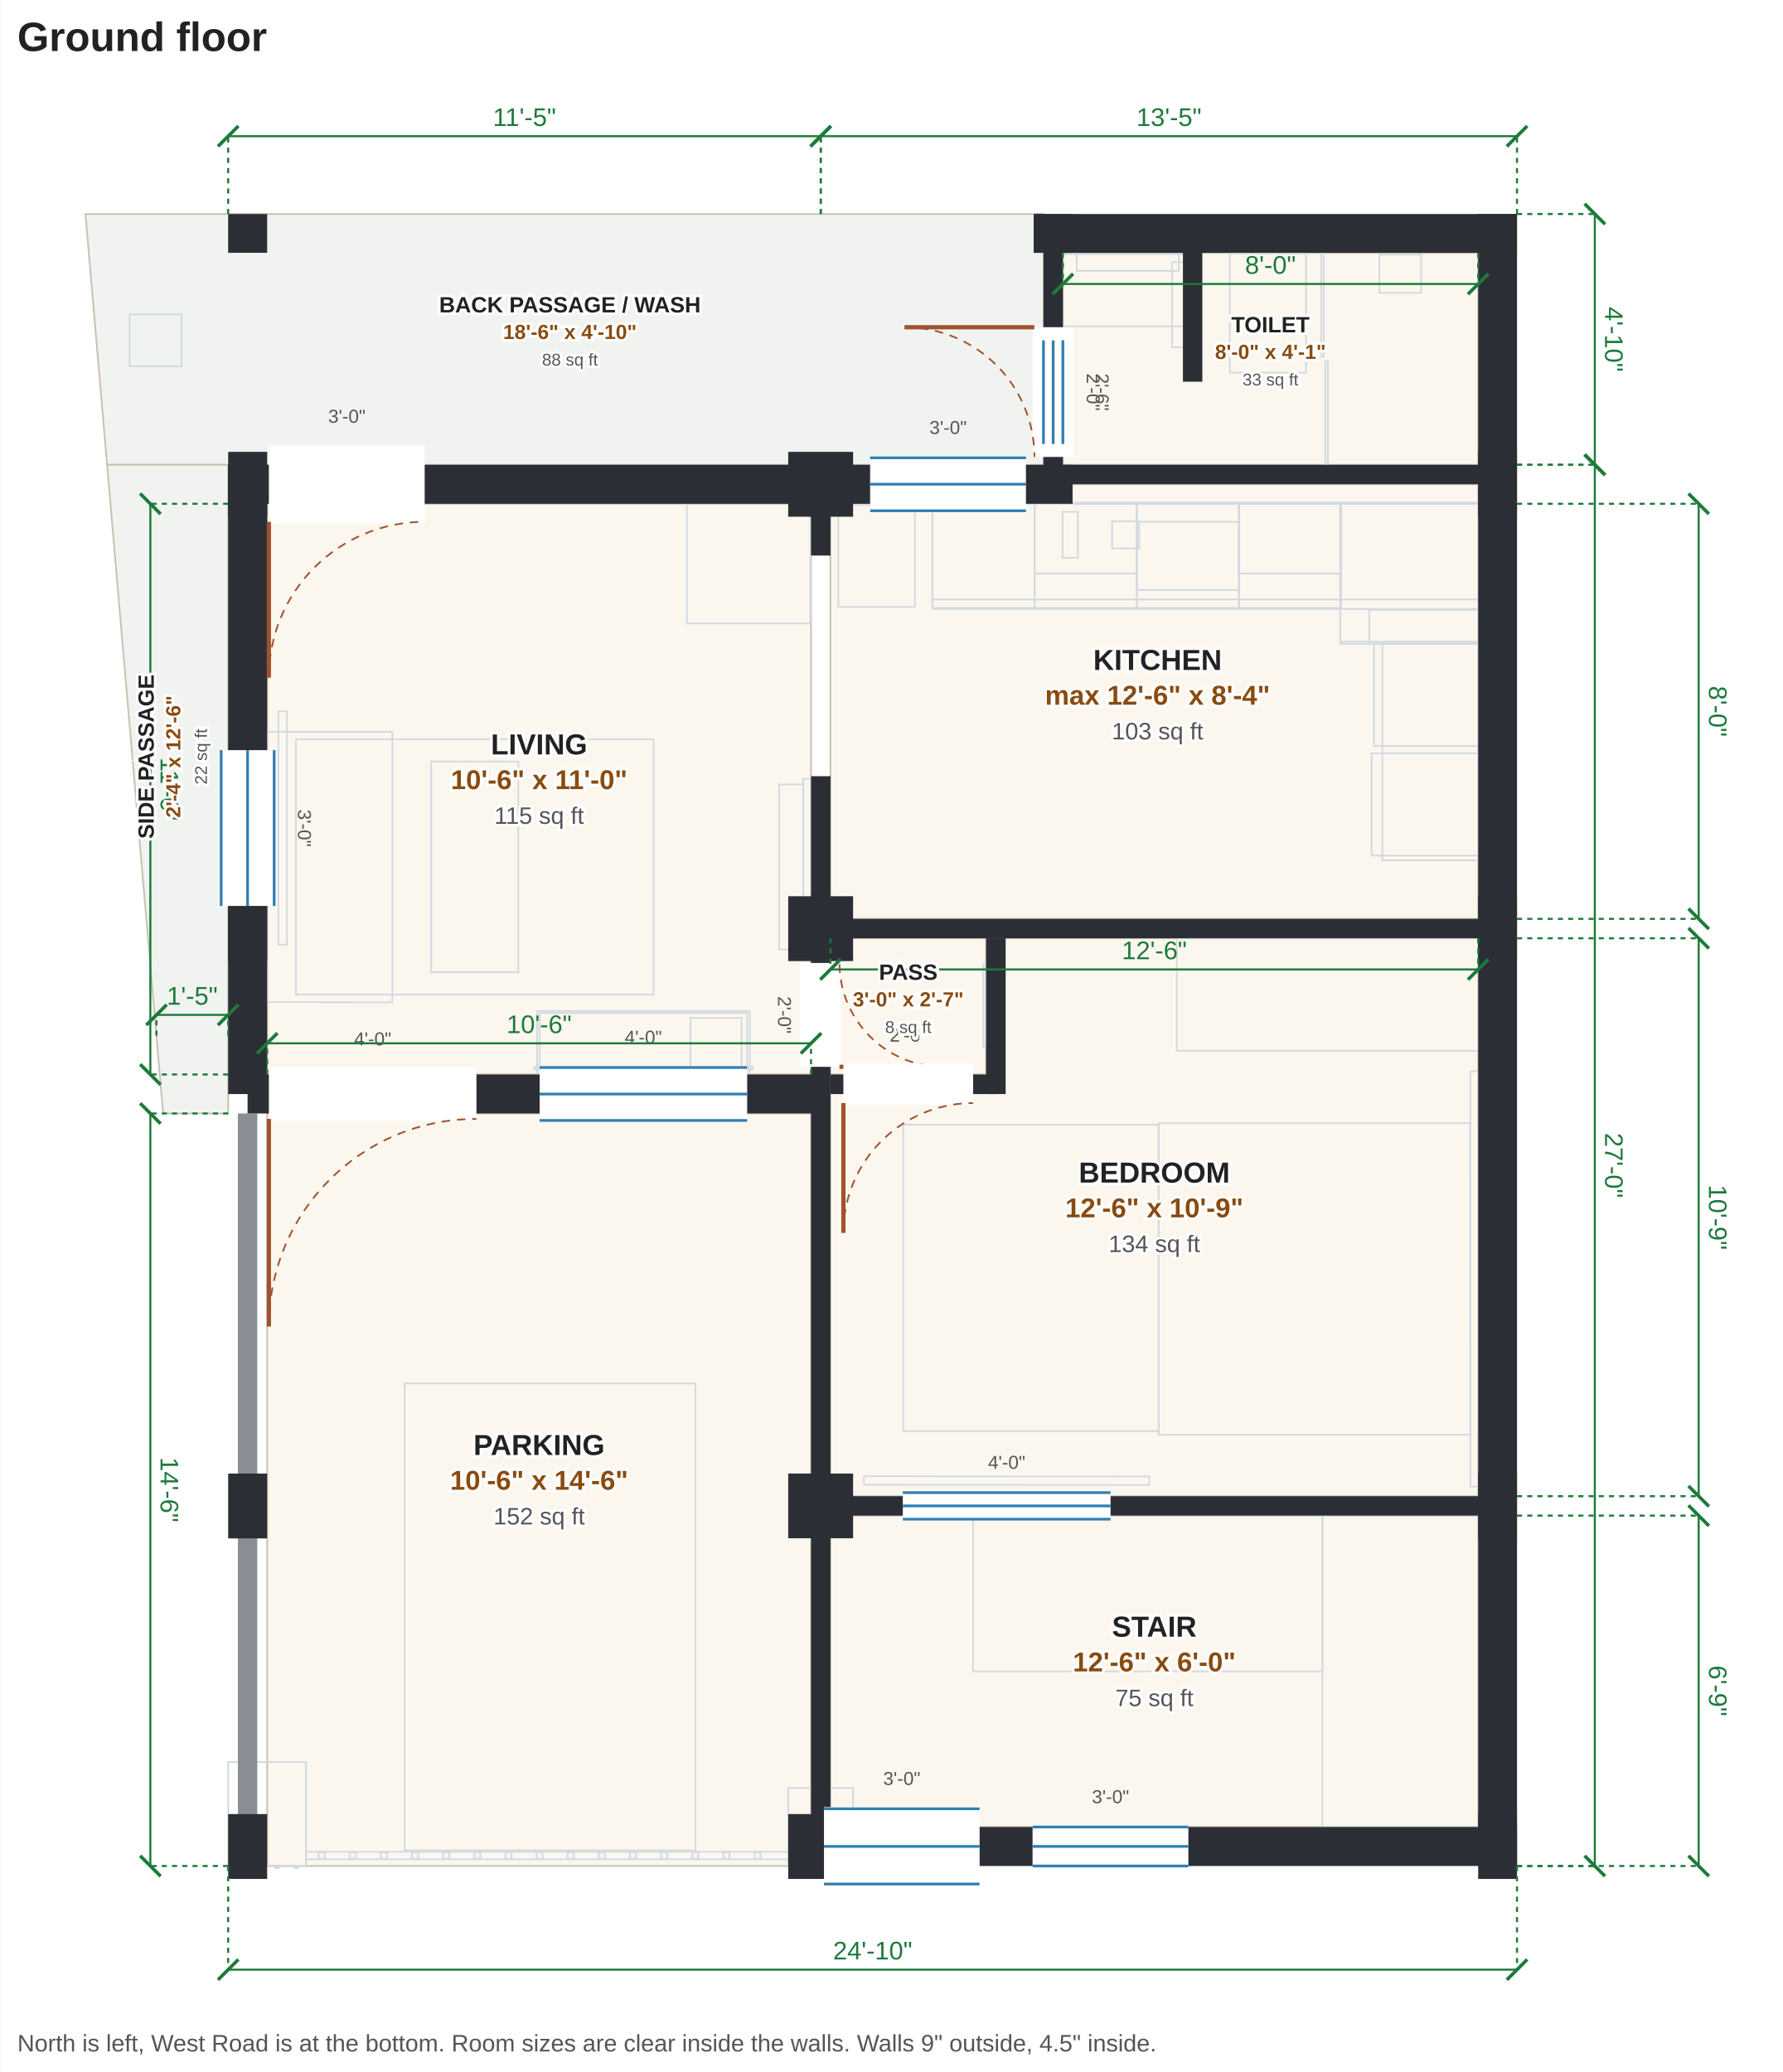
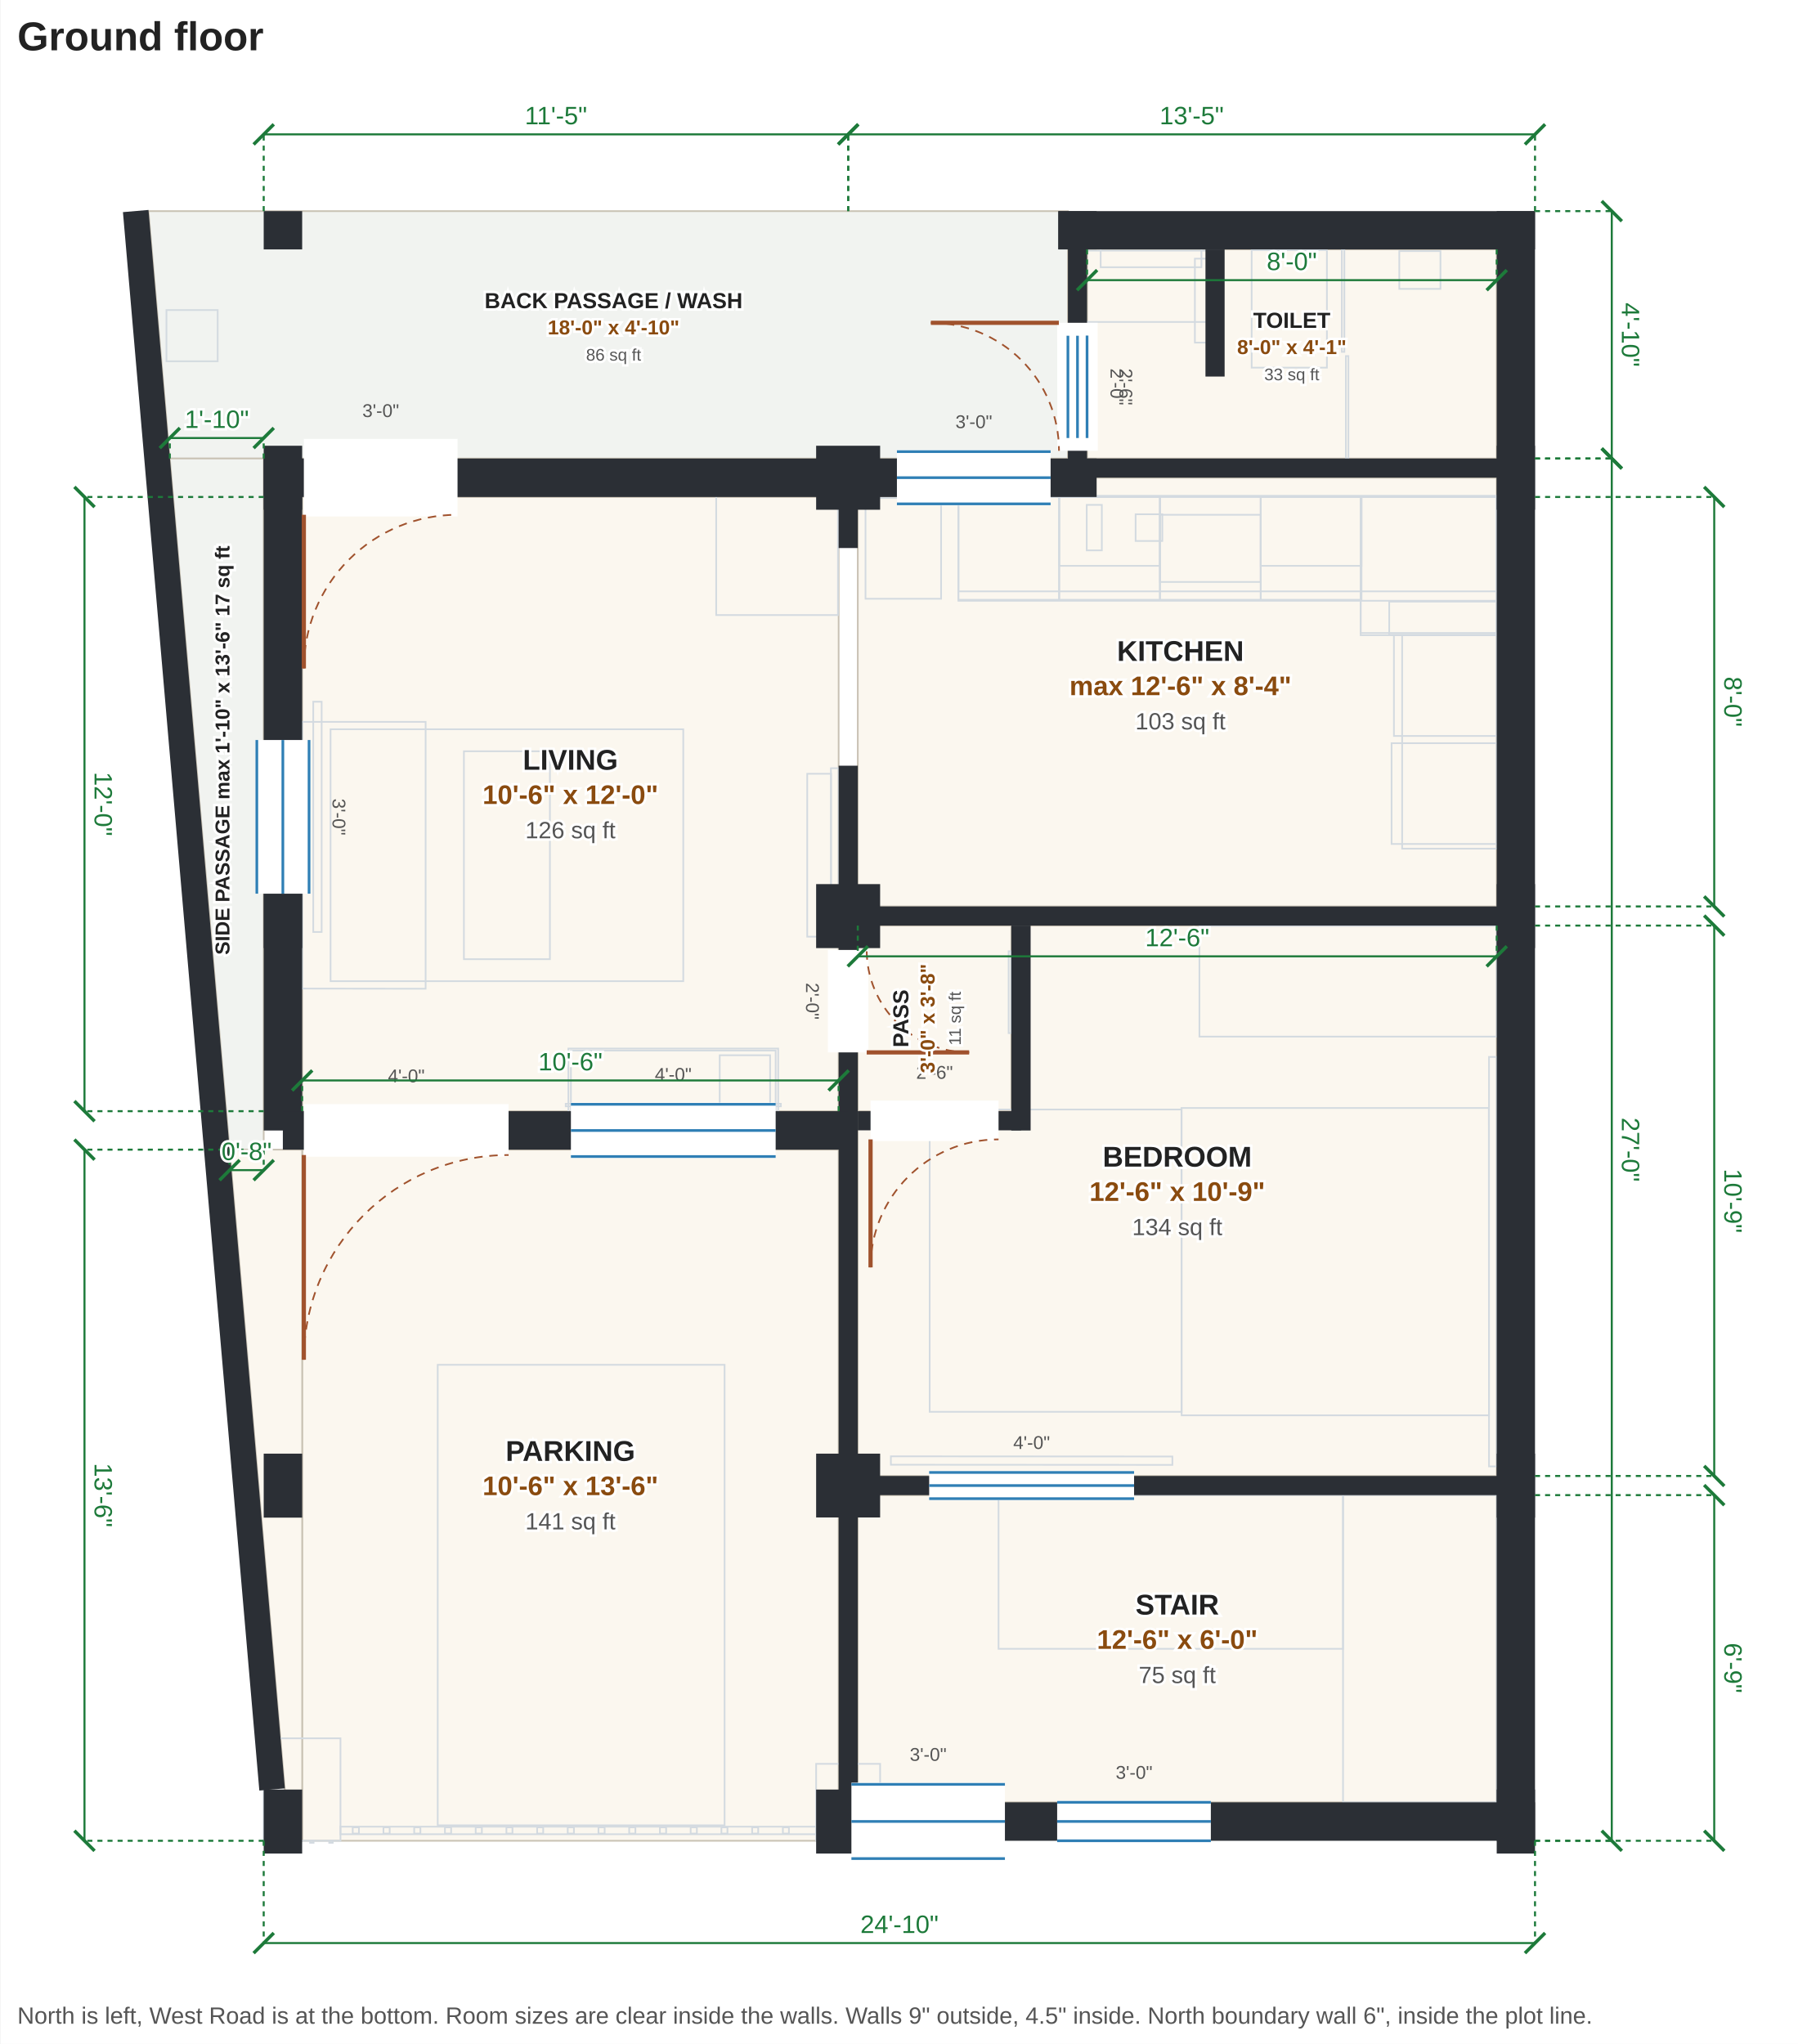
- <svg xmlns="http://www.w3.org/2000/svg" viewBox="-134 -273 1047 1217" font-family="Segoe UI, Arial, sans-serif">
-   <rect x="-133.82" y="-273.04" width="1047.42" height="1216.96" fill="#fff" />
+ <svg xmlns="http://www.w3.org/2000/svg" viewBox="-157 -273 1070 1217" font-family="Segoe UI, Arial, sans-serif">
+   <rect x="-156.68" y="-273.04" width="1070.28" height="1216.96" fill="#fff" />
  <polygon points="353.7,22.9 478.8,22.9 478.8,11.4 734.1,11.4 734.1,266.7 353.7,266.7" fill="#fbf7ef" stroke="#c9c2b4" stroke-width="1" />
  <polygon points="353.7,278.1 734.1,278.1 734.1,605.8 353.7,605.8" fill="#fbf7ef" stroke="#c9c2b4" stroke-width="1" />
  <polygon points="490.2,-124.5 734.1,-124.5 734.1,0.0 490.2,0.0" fill="#fbf7ef" stroke="#c9c2b4" stroke-width="1" />
  <polygon points="353.7,617.2 734.1,617.2 734.1,800.1 353.7,800.1" fill="#fbf7ef" stroke="#c9c2b4" stroke-width="1" />
-   <polygon points="-83.8,-147.3 478.8,-147.3 478.8,0.0 -71.1,0.0" fill="#f1f3f0" stroke="#c9c2b4" stroke-width="1" />
-   <polygon points="22.9,381.0 342.3,381.0 342.3,823.0 22.9,823.0" fill="#fbf7ef" stroke="#c9c2b4" stroke-width="1" />
-   <polygon points="22.9,22.9 342.3,22.9 342.3,358.1 22.9,358.1" fill="#fbf7ef" stroke="#c9c2b4" stroke-width="1" />
-   <polygon points="353.7,278.1 445.1,278.1 445.1,358.1 353.7,358.1" fill="#fbf7ef" stroke="#c9c2b4" stroke-width="1" />
-   <polygon points="0.0,0.0 0.0,381.0 -38.2,381.0 -71.1,0.0" fill="#f1f3f0" stroke="#c9c2b4" stroke-width="1" />
+   <polygon points="-68.6,-147.3 478.8,-147.3 478.8,0.0 -55.9,0.0" fill="#f1f3f0" stroke="#c9c2b4" stroke-width="1" />
+   <polygon points="22.9,411.5 342.3,411.5 342.3,823.0 22.9,823.0" fill="#fbf7ef" stroke="#c9c2b4" stroke-width="1" />
+   <polygon points="22.9,22.9 342.3,22.9 342.3,388.6 22.9,388.6" fill="#fbf7ef" stroke="#c9c2b4" stroke-width="1" />
+   <polygon points="353.7,278.1 445.1,278.1 445.1,388.6 353.7,388.6" fill="#fbf7ef" stroke="#c9c2b4" stroke-width="1" />
+   <polygon points="0.0,0.0 0.0,411.5 -20.3,411.5 -55.9,0.0" fill="#f1f3f0" stroke="#c9c2b4" stroke-width="1" />
+   <polygon points="-20.3,411.5 22.9,411.5 22.9,823.0 15.2,823.0" fill="#fbf7ef" stroke="#c9c2b4" stroke-width="1" />
  <polygon points="103.6,539.6 274.4,539.6 274.4,813.8 103.6,813.8" fill="none" stroke="#d3dae0" stroke-width="1" />
  <polygon points="413.6,22.9 473.6,22.9 473.6,84.1 413.6,84.1" fill="none" stroke="#d3dae0" stroke-width="1" />
  <polygon points="473.6,22.9 533.6,22.9 533.6,84.1 473.6,84.1" fill="none" stroke="#d3dae0" stroke-width="1" />
  <polygon points="533.6,22.9 593.6,22.9 593.6,84.1 533.6,84.1" fill="none" stroke="#d3dae0" stroke-width="1" />
  <polygon points="533.6,33.5 593.6,33.5 593.6,73.5 533.6,73.5" fill="none" stroke="#d3dae0" stroke-width="1" />
  <polygon points="593.6,22.9 653.6,22.9 653.6,84.1 593.6,84.1" fill="none" stroke="#d3dae0" stroke-width="1" />
  <polygon points="653.1,22.9 734.1,22.9 734.1,105.2 653.1,105.2" fill="none" stroke="#d3dae0" stroke-width="1" />
  <polygon points="358.3,23.5 403.3,23.5 403.3,83.5 358.3,83.5" fill="none" stroke="#d3dae0" stroke-width="1" />
  <polygon points="473.6,22.9 533.6,22.9 533.6,63.9 473.6,63.9" fill="none" stroke="#d3dae0" stroke-width="1" />
  <polygon points="593.6,22.9 653.6,22.9 653.6,63.9 593.6,63.9" fill="none" stroke="#d3dae0" stroke-width="1" />
  <polygon points="653.1,22.9 734.1,22.9 734.1,103.9 653.1,103.9" fill="none" stroke="#d3dae0" stroke-width="1" />
  <polygon points="519.1,33.2 535.0,33.2 535.0,49.1 519.1,49.1" fill="none" stroke="#d3dae0" stroke-width="1" />
  <polygon points="490.0,27.6 499.0,27.6 499.0,54.7 490.0,54.7" fill="none" stroke="#d3dae0" stroke-width="1" />
  <polygon points="734.1,105.2 734.1,165.2 672.9,165.2 672.9,105.2" fill="none" stroke="#d3dae0" stroke-width="1" />
  <polygon points="734.1,169.5 734.1,229.5 671.5,229.5 671.5,169.5" fill="none" stroke="#d3dae0" stroke-width="1" />
  <polygon points="729.4,386.7 729.5,569.7 546.5,569.7 546.4,386.7" fill="none" stroke="#d3dae0" stroke-width="1" />
  <polygon points="557.1,278.2 734.1,278.2 734.1,344.2 557.1,344.2" fill="none" stroke="#d3dae0" stroke-width="1" />
  <polygon points="396.5,387.6 546.5,387.6 546.5,567.6 396.5,567.6" fill="none" stroke="#d3dae0" stroke-width="1" />
  <polygon points="487.8,-123.8 568.8,-123.8 568.8,-81.3 487.8,-81.3" fill="none" stroke="#d3dae0" stroke-width="1" />
  <polygon points="498.3,-128.9 558.3,-128.9 558.3,-113.9 498.3,-113.9" fill="none" stroke="#d3dae0" stroke-width="1" />
  <polygon points="563.9,-119.0 563.9,-69.0 554.4,-69.0 554.4,-119.0" fill="none" stroke="#d3dae0" stroke-width="1" />
  <polygon points="588.2,-124.1 633.0,-124.1 633.0,-54.1 588.2,-54.1" fill="none" stroke="#d3dae0" stroke-width="1" />
  <polygon points="676.1,-123.5 700.6,-123.5 700.6,-101.0 676.1,-101.0" fill="none" stroke="#d3dae0" stroke-width="1" />
  <polygon points="22.9,315.6 22.9,156.8 96.4,156.8 96.4,315.7" fill="none" stroke="#d3dae0" stroke-width="1" />
  <polygon points="170.4,174.3 170.4,298.1 119.2,298.1 119.2,174.3" fill="none" stroke="#d3dae0" stroke-width="1" />
  <polygon points="337.8,187.7 337.8,284.7 323.6,284.7 323.6,187.7" fill="none" stroke="#d3dae0" stroke-width="1" />
  <polygon points="269.4,16.6 341.9,16.6 341.9,93.2 269.4,93.2" fill="none" stroke="#d3dae0" stroke-width="1" />
  <polygon points="249.8,161.2 249.8,311.2 39.8,311.2 39.8,161.2" fill="none" stroke="#d3dae0" stroke-width="1" />
-   <polygon points="271.5,324.9 301.5,324.9 301.5,354.9 271.5,354.9" fill="none" stroke="#d3dae0" stroke-width="1" />
+   <polygon points="271.5,355.3 301.5,355.3 301.5,385.3 271.5,385.3" fill="none" stroke="#d3dae0" stroke-width="1" />
  <polygon points="29.5,281.9 29.5,144.8 34.5,144.8 34.5,281.9" fill="none" stroke="#d3dae0" stroke-width="1" />
  <polygon points="541.0,599.2 373.4,599.1 373.4,594.1 541.0,594.2" fill="none" stroke="#d3dae0" stroke-width="1" />
  <polygon points="-57.9,-88.4 -27.4,-88.4 -27.4,-57.9 -57.9,-57.9" fill="none" stroke="#d3dae0" stroke-width="1" />
  <polygon points="642.6,617.2 642.6,708.7 437.5,708.7 437.5,617.2" fill="none" stroke="#d3dae0" stroke-width="1" />
  <polygon points="642.6,617.2 734.1,617.2 734.1,800.1 642.6,800.1" fill="none" stroke="#d3dae0" stroke-width="1" />
  <polygon points="413.6,22.2 734.1,22.2 734.1,84.7 413.6,84.7" fill="none" stroke="#d3dae0" stroke-width="1" />
  <polygon points="670.1,85.2 734.1,85.2 734.1,105.0 670.1,105.0" fill="none" stroke="#d3dae0" stroke-width="1" />
  <polygon points="413.6,22.7 734.1,22.7 734.1,79.1 413.6,79.1" fill="none" stroke="#d3dae0" stroke-width="1" />
  <polygon points="677.8,105.2 734.2,105.2 734.2,232.3 677.8,232.3" fill="none" stroke="#d3dae0" stroke-width="1" />
  <polygon points="729.5,356.3 734.1,356.3 734.1,600.1 729.5,600.1" fill="none" stroke="#d3dae0" stroke-width="1" />
  <polygon points="641.9,-124.5 643.4,-124.5 643.4,-63.5 641.9,-63.5" fill="none" stroke="#d3dae0" stroke-width="1" />
  <polygon points="644.3,-61.0 645.8,-61.0 645.8,0.0 644.3,0.0" fill="none" stroke="#d3dae0" stroke-width="1" />
  <polygon points="337.7,184.4 342.3,184.4 342.3,288.0 337.7,288.0" fill="none" stroke="#d3dae0" stroke-width="1" />
-   <polygon points="182.9,322.0 304.8,322.0 304.8,357.7 182.9,357.7" fill="none" stroke="#d3dae0" stroke-width="1" />
-   <polygon points="181.4,320.8 306.3,320.8 306.3,358.9 181.4,358.9" fill="none" stroke="#d3dae0" stroke-width="1" />
-   <polygon points="179.8,353.7 307.9,353.7 307.9,355.2 179.8,355.2" fill="none" stroke="#d3dae0" stroke-width="1" />
+   <polygon points="182.9,352.5 304.8,352.5 304.8,388.2 182.9,388.2" fill="none" stroke="#d3dae0" stroke-width="1" />
+   <polygon points="181.4,351.3 306.3,351.3 306.3,389.4 181.4,389.4" fill="none" stroke="#d3dae0" stroke-width="1" />
+   <polygon points="179.8,384.2 307.9,384.2 307.9,385.7 179.8,385.7" fill="none" stroke="#d3dae0" stroke-width="1" />
  <polygon points="443.5,293.4 445.0,293.4 445.0,342.1 443.5,342.1" fill="none" stroke="#d3dae0" stroke-width="1" />
  <polygon points="0.0,762.0 45.7,762.0 45.7,823.0 0.0,823.0" fill="none" stroke="#d3dae0" stroke-width="1" />
  <polygon points="4.7,823.0 6.9,823.0 6.9,824.2 4.7,824.2" fill="none" stroke="#d3dae0" stroke-width="1" />
  <polygon points="16.2,823.0 18.3,823.0 18.3,824.2 16.2,824.2" fill="none" stroke="#d3dae0" stroke-width="1" />
  <polygon points="27.6,823.0 29.7,823.0 29.7,824.2 27.6,824.2" fill="none" stroke="#d3dae0" stroke-width="1" />
  <polygon points="39.0,823.0 41.1,823.0 41.1,824.2 39.0,824.2" fill="none" stroke="#d3dae0" stroke-width="1" />
  <polygon points="328.9,777.2 367.0,777.2 367.0,823.0 328.9,823.0" fill="none" stroke="#d3dae0" stroke-width="1" />
  <polygon points="368.6,823.0 374.7,823.0 374.7,825.4 368.6,825.4" fill="none" stroke="#d3dae0" stroke-width="1" />
  <polygon points="746.2,823.0 752.3,823.0 752.3,825.4 746.2,825.4" fill="none" stroke="#d3dae0" stroke-width="1" />
  <polygon points="45.7,814.6 328.9,814.6 328.9,819.1 45.7,819.1" fill="none" stroke="#d3dae0" stroke-width="1" />
  <polygon points="53.0,815.0 56.7,815.0 56.7,818.7 53.0,818.7" fill="none" stroke="#d3dae0" stroke-width="1" />
  <polygon points="71.3,815.0 75.0,815.0 75.0,818.7 71.3,818.7" fill="none" stroke="#d3dae0" stroke-width="1" />
  <polygon points="89.6,815.0 93.3,815.0 93.3,818.7 89.6,818.7" fill="none" stroke="#d3dae0" stroke-width="1" />
  <polygon points="107.9,815.0 111.6,815.0 111.6,818.7 107.9,818.7" fill="none" stroke="#d3dae0" stroke-width="1" />
  <polygon points="126.2,815.0 129.9,815.0 129.9,818.7 126.2,818.7" fill="none" stroke="#d3dae0" stroke-width="1" />
  <polygon points="144.5,815.0 148.1,815.0 148.1,818.7 144.5,818.7" fill="none" stroke="#d3dae0" stroke-width="1" />
  <polygon points="162.8,815.0 166.4,815.0 166.4,818.7 162.8,818.7" fill="none" stroke="#d3dae0" stroke-width="1" />
  <polygon points="181.0,815.0 184.7,815.0 184.7,818.7 181.0,818.7" fill="none" stroke="#d3dae0" stroke-width="1" />
  <polygon points="199.3,815.0 203.0,815.0 203.0,818.7 199.3,818.7" fill="none" stroke="#d3dae0" stroke-width="1" />
  <polygon points="217.6,815.0 221.3,815.0 221.3,818.7 217.6,818.7" fill="none" stroke="#d3dae0" stroke-width="1" />
  <polygon points="235.9,815.0 239.6,815.0 239.6,818.7 235.9,818.7" fill="none" stroke="#d3dae0" stroke-width="1" />
  <polygon points="254.2,815.0 257.9,815.0 257.9,818.7 254.2,818.7" fill="none" stroke="#d3dae0" stroke-width="1" />
  <polygon points="272.5,815.0 276.1,815.0 276.1,818.7 272.5,818.7" fill="none" stroke="#d3dae0" stroke-width="1" />
  <polygon points="290.8,815.0 294.4,815.0 294.4,818.7 290.8,818.7" fill="none" stroke="#d3dae0" stroke-width="1" />
  <polygon points="309.1,815.0 312.7,815.0 312.7,818.7 309.1,818.7" fill="none" stroke="#d3dae0" stroke-width="1" />
-   <polygon points="22.9,369.6 22.9,0.0 0.0,0.0 0.0,369.6" fill="#2b2f35" />
-   <polygon points="17.1,800.1 17.1,381.0 5.7,381.0 5.7,800.1" fill="#8a8f96" />
+   <polygon points="22.9,400.1 22.9,0.0 0.0,0.0 0.0,400.1" fill="#2b2f35" />
+   <polygon points="-83.8,-146.7 -2.6,793.1 12.6,791.8 -68.6,-148.0" fill="#2b2f35" />
  <polygon points="0.0,22.9 495.9,22.9 495.9,0.0 0.0,0.0" fill="#2b2f35" />
  <polygon points="490.2,17.1 490.2,-141.6 478.8,-141.6 478.8,17.1" fill="#2b2f35" />
  <polygon points="473.1,-124.5 756.9,-124.5 756.9,-147.3 473.1,-147.3" fill="#2b2f35" />
  <polygon points="734.1,-147.3 734.1,823.0 756.9,823.0 756.9,-147.3" fill="#2b2f35" />
  <polygon points="756.9,800.1 348.0,800.1 348.0,823.0 756.9,823.0" fill="#2b2f35" />
  <polygon points="484.5,11.4 745.5,11.4 745.5,-0.0 484.5,-0.0" fill="#2b2f35" />
  <polygon points="342.3,11.4 342.3,53.3 353.7,53.3 353.7,11.4" fill="#2b2f35" />
  <polygon points="342.3,182.9 342.3,811.5 353.7,811.5 353.7,182.9" fill="#2b2f35" />
  <polygon points="348.0,278.1 745.5,278.1 745.5,266.7 348.0,266.7" fill="#2b2f35" />
  <polygon points="348.0,617.2 745.5,617.2 745.5,605.8 348.0,605.8" fill="#2b2f35" />
-   <polygon points="11.4,381.0 348.0,381.0 348.0,358.1 11.4,358.1" fill="#2b2f35" />
+   <polygon points="11.4,411.5 348.0,411.5 348.0,388.6 11.4,388.6" fill="#2b2f35" />
  <polygon points="0.0,-7.6 0.0,30.5 22.9,30.5 22.9,-7.6" fill="#2b2f35" />
  <polygon points="328.9,30.5 367.0,30.5 367.0,-7.6 328.9,-7.6" fill="#2b2f35" />
  <polygon points="734.1,-7.6 734.1,30.5 756.9,30.5 756.9,-7.6" fill="#2b2f35" />
  <polygon points="0.0,253.4 0.0,291.5 22.9,291.5 22.9,253.4" fill="#2b2f35" />
  <polygon points="328.9,291.5 367.0,291.5 367.0,253.4 328.9,253.4" fill="#2b2f35" />
  <polygon points="734.1,253.4 734.1,291.5 756.9,291.5 756.9,253.4" fill="#2b2f35" />
  <polygon points="0.0,592.5 0.0,630.6 22.9,630.6 22.9,592.5" fill="#2b2f35" />
  <polygon points="328.9,630.5 367.0,630.5 367.0,592.5 328.9,592.5" fill="#2b2f35" />
  <polygon points="734.1,592.5 734.1,630.6 756.9,630.6 756.9,592.5" fill="#2b2f35" />
  <polygon points="0.0,792.5 0.0,830.6 22.9,830.6 22.9,792.5" fill="#2b2f35" />
  <polygon points="328.9,830.6 367.0,830.6 367.0,792.5 328.9,792.5" fill="#2b2f35" />
  <polygon points="734.1,792.5 734.1,830.6 756.9,830.6 756.9,792.5" fill="#2b2f35" />
  <polygon points="0.0,-147.3 0.0,-124.5 22.9,-124.5 22.9,-147.3" fill="#2b2f35" />
  <polygon points="473.1,-124.5 495.9,-124.5 495.9,-147.3 473.1,-147.3" fill="#2b2f35" />
-   <polygon points="445.1,278.1 445.1,369.6 456.6,369.6 456.6,278.1" fill="#2b2f35" />
-   <polygon points="353.7,369.6 450.9,369.6 450.9,358.1 353.7,358.1" fill="#2b2f35" />
+   <polygon points="445.1,278.1 445.1,400.1 456.6,400.1 456.6,278.1" fill="#2b2f35" />
+   <polygon points="353.7,400.0 450.9,400.0 450.9,388.6 353.7,388.6" fill="#2b2f35" />
  <polygon points="560.7,-124.5 560.7,-48.8 572.1,-48.8 572.1,-124.5" fill="#2b2f35" />
  <polygon points="23.9,-11.7 115.4,-11.7 115.4,34.5 23.9,34.5" fill="#fff" />
  <line x1="23.9" y1="33.5" x2="23.9" y2="125.0" stroke="#a0522d" stroke-width="2.5" />
  <path d="M23.9,125.0 A91.4,91.4 0 0 1 115.4,33.5" fill="none" stroke="#a0522d" stroke-width="1" stroke-dasharray="5 4" />
  <text x="69.7" y="-24.7" font-size="11" fill="#555" text-anchor="middle" transform="rotate(0 69.7 -24.7)">3'-0"</text>
  <polygon points="496.5,-80.8 496.6,-4.6 472.5,-4.6 472.4,-80.8" fill="#fff" />
  <line x1="473.4" y1="-80.8" x2="397.2" y2="-80.8" stroke="#a0522d" stroke-width="2.5" />
  <path d="M397.2,-80.8 A76.2,76.2 0 0 1 473.5,-4.6" fill="none" stroke="#a0522d" stroke-width="1" stroke-dasharray="5 4" />
  <text x="509.5" y="-42.7" font-size="11" fill="#555" text-anchor="middle" transform="rotate(90 509.5 -42.7)">2'-6"</text>
  <polygon points="377.0,-5.1 468.5,-5.1 468.5,28.0 377.0,28.0" fill="#fff" />
  <line x1="377.0" y1="-4.1" x2="468.5" y2="-4.1" stroke="#2f7fb5" stroke-width="1.6" />
  <line x1="377.0" y1="11.4" x2="468.5" y2="11.4" stroke="#2f7fb5" stroke-width="1.6" />
  <line x1="377.0" y1="27.0" x2="468.5" y2="27.0" stroke="#2f7fb5" stroke-width="1.6" />
  <text x="422.8" y="-18.1" font-size="11" fill="#555" text-anchor="middle" transform="rotate(0 422.8 -18.1)">3'-0"</text>
  <polygon points="396.2,602.7 518.2,602.7 518.2,620.3 396.2,620.3" fill="#fff" />
  <line x1="396.2" y1="603.7" x2="518.2" y2="603.7" stroke="#2f7fb5" stroke-width="1.6" />
  <line x1="396.2" y1="611.5" x2="518.2" y2="611.5" stroke="#2f7fb5" stroke-width="1.6" />
  <line x1="396.2" y1="619.3" x2="518.2" y2="619.3" stroke="#2f7fb5" stroke-width="1.6" />
  <text x="457.2" y="589.7" font-size="11" fill="#555" text-anchor="middle" transform="rotate(0 457.2 589.7)">4'-0"</text>
  <polygon points="491.2,-73.2 491.2,-12.2 477.8,-12.2 477.8,-73.1" fill="#fff" />
  <line x1="490.2" y1="-73.2" x2="490.2" y2="-12.2" stroke="#2f7fb5" stroke-width="1.6" />
  <line x1="484.5" y1="-73.1" x2="484.5" y2="-12.2" stroke="#2f7fb5" stroke-width="1.6" />
  <line x1="478.8" y1="-73.1" x2="478.8" y2="-12.2" stroke="#2f7fb5" stroke-width="1.6" />
  <text x="504.2" y="-42.7" font-size="11" fill="#555" text-anchor="middle" transform="rotate(90 504.2 -42.7)">2'-0"</text>
  <polygon points="335.9,353.6 335.9,292.6 360.0,292.6 360.0,353.6" fill="#fff" />
  <line x1="359.0" y1="353.6" x2="420.0" y2="353.6" stroke="#a0522d" stroke-width="2.5" />
  <path d="M420.0,353.6 A61.0,61.0 0 0 1 359.0,292.6" fill="none" stroke="#a0522d" stroke-width="1" stroke-dasharray="5 4" />
  <text x="322.9" y="323.1" font-size="11" fill="#555" text-anchor="middle" transform="rotate(90 322.9 323.1)">2'-0"</text>
-   <polygon points="361.3,351.8 437.5,351.8 437.5,375.9 361.3,375.9" fill="#fff" />
-   <line x1="361.3" y1="374.9" x2="361.3" y2="451.1" stroke="#a0522d" stroke-width="2.5" />
-   <path d="M361.3,451.1 A76.2,76.2 0 0 1 437.5,374.9" fill="none" stroke="#a0522d" stroke-width="1" stroke-dasharray="5 4" />
-   <text x="399.4" y="338.8" font-size="11" fill="#555" text-anchor="middle" transform="rotate(0 399.4 338.8)">2'-6"</text>
-   <polygon points="23.9,354.0 145.8,354.0 145.8,385.2 23.9,385.2" fill="#fff" />
-   <line x1="23.9" y1="384.2" x2="23.9" y2="506.1" stroke="#a0522d" stroke-width="2.5" />
-   <path d="M23.9,506.1 A121.9,121.9 0 0 1 145.8,384.2" fill="none" stroke="#a0522d" stroke-width="1" stroke-dasharray="5 4" />
-   <text x="84.9" y="341.0" font-size="11" fill="#555" text-anchor="middle" transform="rotate(0 84.9 341.0)">4'-0"</text>
+   <polygon points="361.3,382.3 437.5,382.3 437.5,406.4 361.3,406.4" fill="#fff" />
+   <line x1="361.3" y1="405.4" x2="361.3" y2="481.6" stroke="#a0522d" stroke-width="2.5" />
+   <path d="M361.3,481.6 A76.2,76.2 0 0 1 437.5,405.4" fill="none" stroke="#a0522d" stroke-width="1" stroke-dasharray="5 4" />
+   <text x="399.4" y="369.3" font-size="11" fill="#555" text-anchor="middle" transform="rotate(0 399.4 369.3)">2'-6"</text>
+   <polygon points="23.9,384.4 145.8,384.4 145.8,415.7 23.9,415.7" fill="#fff" />
+   <line x1="23.9" y1="414.7" x2="23.9" y2="536.6" stroke="#a0522d" stroke-width="2.5" />
+   <path d="M23.9,536.6 A121.9,121.9 0 0 1 145.8,414.7" fill="none" stroke="#a0522d" stroke-width="1" stroke-dasharray="5 4" />
+   <text x="84.9" y="371.4" font-size="11" fill="#555" text-anchor="middle" transform="rotate(0 84.9 371.4)">4'-0"</text>
  <polygon points="349.9,788.4 441.3,788.4 441.3,834.6 349.9,834.6" fill="#fff" />
  <line x1="349.9" y1="789.4" x2="441.3" y2="789.4" stroke="#2f7fb5" stroke-width="1.6" />
  <line x1="349.9" y1="811.5" x2="441.3" y2="811.5" stroke="#2f7fb5" stroke-width="1.6" />
  <line x1="349.9" y1="833.6" x2="441.3" y2="833.6" stroke="#2f7fb5" stroke-width="1.6" />
  <text x="395.6" y="775.4" font-size="11" fill="#555" text-anchor="middle" transform="rotate(0 395.6 775.4)">3'-0"</text>
-   <polygon points="182.9,353.0 304.8,353.0 304.8,386.1 182.9,386.1" fill="#fff" />
-   <line x1="182.9" y1="354.0" x2="304.8" y2="354.0" stroke="#2f7fb5" stroke-width="1.6" />
-   <line x1="182.9" y1="369.6" x2="304.8" y2="369.6" stroke="#2f7fb5" stroke-width="1.6" />
-   <line x1="182.9" y1="385.1" x2="304.8" y2="385.1" stroke="#2f7fb5" stroke-width="1.6" />
-   <text x="243.8" y="340.0" font-size="11" fill="#555" text-anchor="middle" transform="rotate(0 243.8 340.0)">4'-0"</text>
+   <polygon points="182.9,383.5 304.8,383.5 304.8,416.6 182.9,416.6" fill="#fff" />
+   <line x1="182.9" y1="384.5" x2="304.8" y2="384.5" stroke="#2f7fb5" stroke-width="1.6" />
+   <line x1="182.9" y1="400.1" x2="304.8" y2="400.1" stroke="#2f7fb5" stroke-width="1.6" />
+   <line x1="182.9" y1="415.6" x2="304.8" y2="415.6" stroke="#2f7fb5" stroke-width="1.6" />
+   <text x="243.8" y="370.5" font-size="11" fill="#555" text-anchor="middle" transform="rotate(0 243.8 370.5)">4'-0"</text>
  <polygon points="28.0,167.6 28.0,259.1 -5.1,259.1 -5.1,167.6" fill="#fff" />
  <line x1="27.0" y1="167.6" x2="27.0" y2="259.1" stroke="#2f7fb5" stroke-width="1.6" />
  <line x1="11.4" y1="167.6" x2="11.4" y2="259.1" stroke="#2f7fb5" stroke-width="1.6" />
  <line x1="-4.1" y1="167.6" x2="-4.1" y2="259.1" stroke="#2f7fb5" stroke-width="1.6" />
  <text x="41.0" y="213.4" font-size="11" fill="#555" text-anchor="middle" transform="rotate(90 41.0 213.4)">3'-0"</text>
  <polygon points="472.4,799.1 563.9,799.1 563.9,824.0 472.4,824.0" fill="#fff" />
  <line x1="472.4" y1="800.1" x2="563.9" y2="800.1" stroke="#2f7fb5" stroke-width="1.6" />
  <line x1="472.4" y1="811.5" x2="563.9" y2="811.5" stroke="#2f7fb5" stroke-width="1.6" />
  <line x1="472.4" y1="823.0" x2="563.9" y2="823.0" stroke="#2f7fb5" stroke-width="1.6" />
  <text x="518.2" y="786.1" font-size="11" fill="#555" text-anchor="middle" transform="rotate(0 518.2 786.1)">3'-0"</text>
  <g stroke="#1d7a3a" stroke-width="1.2">
    <line x1="0.0" y1="883.9" x2="756.9" y2="883.9" />
    <line x1="0.0" y1="823.0" x2="0.0" y2="883.9" stroke-dasharray="3 3" />
    <line x1="756.9" y1="823.0" x2="756.9" y2="883.9" stroke-dasharray="3 3" />
  </g>
  <line x1="-6.0" y1="889.9" x2="6.0" y2="877.9" stroke="#1d7a3a" stroke-width="2" />
  <line x1="750.9" y1="889.9" x2="762.9" y2="877.9" stroke="#1d7a3a" stroke-width="2" />
-   <text x="378.5" y="877.9" font-size="15" fill="#1d7a3a" text-anchor="middle" transform="rotate(0 378.5 877.9)">24'-10"</text>
+   <text x="378.5" y="877.9" font-size="15" fill="#1d7a3a" text-anchor="middle" paint-order="stroke" stroke="#fff" stroke-width="3" transform="rotate(0 378.5 877.9)">24'-10"</text>
  <g stroke="#1d7a3a" stroke-width="1.2">
    <line x1="0.0" y1="-193.0" x2="348.0" y2="-193.0" />
    <line x1="0.0" y1="-147.3" x2="0.0" y2="-193.0" stroke-dasharray="3 3" />
    <line x1="348.0" y1="-147.3" x2="348.0" y2="-193.0" stroke-dasharray="3 3" />
  </g>
  <line x1="-6.0" y1="-187.0" x2="6.0" y2="-199.0" stroke="#1d7a3a" stroke-width="2" />
  <line x1="342.0" y1="-187.0" x2="354.0" y2="-199.0" stroke="#1d7a3a" stroke-width="2" />
-   <text x="174.0" y="-199.0" font-size="15" fill="#1d7a3a" text-anchor="middle" transform="rotate(0 174.0 -199.0)">11'-5"</text>
+   <text x="174.0" y="-199.0" font-size="15" fill="#1d7a3a" text-anchor="middle" paint-order="stroke" stroke="#fff" stroke-width="3" transform="rotate(0 174.0 -199.0)">11'-5"</text>
  <g stroke="#1d7a3a" stroke-width="1.2">
    <line x1="348.0" y1="-193.0" x2="756.9" y2="-193.0" />
    <line x1="348.0" y1="-147.3" x2="348.0" y2="-193.0" stroke-dasharray="3 3" />
    <line x1="756.9" y1="-147.3" x2="756.9" y2="-193.0" stroke-dasharray="3 3" />
  </g>
  <line x1="342.0" y1="-187.0" x2="354.0" y2="-199.0" stroke="#1d7a3a" stroke-width="2" />
  <line x1="750.9" y1="-187.0" x2="762.9" y2="-199.0" stroke="#1d7a3a" stroke-width="2" />
-   <text x="552.5" y="-199.0" font-size="15" fill="#1d7a3a" text-anchor="middle" transform="rotate(0 552.5 -199.0)">13'-5"</text>
+   <text x="552.5" y="-199.0" font-size="15" fill="#1d7a3a" text-anchor="middle" paint-order="stroke" stroke="#fff" stroke-width="3" transform="rotate(0 552.5 -199.0)">13'-5"</text>
  <g stroke="#1d7a3a" stroke-width="1.2">
    <line x1="802.6" y1="0.0" x2="802.6" y2="823.0" />
    <line x1="756.9" y1="0.0" x2="802.6" y2="0.0" stroke-dasharray="3 3" />
    <line x1="756.9" y1="823.0" x2="802.6" y2="823.0" stroke-dasharray="3 3" />
  </g>
  <line x1="796.6" y1="-6.0" x2="808.6" y2="6.0" stroke="#1d7a3a" stroke-width="2" />
  <line x1="796.6" y1="817.0" x2="808.6" y2="829.0" stroke="#1d7a3a" stroke-width="2" />
-   <text x="808.6" y="411.5" font-size="15" fill="#1d7a3a" text-anchor="middle" transform="rotate(90 808.6 411.5)">27'-0"</text>
+   <text x="808.6" y="411.5" font-size="15" fill="#1d7a3a" text-anchor="middle" paint-order="stroke" stroke="#fff" stroke-width="3" transform="rotate(90 808.6 411.5)">27'-0"</text>
  <g stroke="#1d7a3a" stroke-width="1.2">
    <line x1="802.6" y1="-147.3" x2="802.6" y2="0.0" />
    <line x1="756.9" y1="-147.3" x2="802.6" y2="-147.3" stroke-dasharray="3 3" />
    <line x1="756.9" y1="0.0" x2="802.6" y2="0.0" stroke-dasharray="3 3" />
  </g>
  <line x1="796.6" y1="-153.3" x2="808.6" y2="-141.3" stroke="#1d7a3a" stroke-width="2" />
  <line x1="796.6" y1="-6.0" x2="808.6" y2="6.0" stroke="#1d7a3a" stroke-width="2" />
-   <text x="808.6" y="-73.7" font-size="15" fill="#1d7a3a" text-anchor="middle" transform="rotate(90 808.6 -73.7)">4'-10"</text>
+   <text x="808.6" y="-73.7" font-size="15" fill="#1d7a3a" text-anchor="middle" paint-order="stroke" stroke="#fff" stroke-width="3" transform="rotate(90 808.6 -73.7)">4'-10"</text>
  <g stroke="#1d7a3a" stroke-width="1.2">
    <line x1="863.6" y1="22.9" x2="863.6" y2="266.7" />
    <line x1="756.9" y1="22.9" x2="863.6" y2="22.9" stroke-dasharray="3 3" />
    <line x1="756.9" y1="266.7" x2="863.6" y2="266.7" stroke-dasharray="3 3" />
  </g>
  <line x1="857.6" y1="16.9" x2="869.6" y2="28.9" stroke="#1d7a3a" stroke-width="2" />
  <line x1="857.6" y1="260.7" x2="869.6" y2="272.7" stroke="#1d7a3a" stroke-width="2" />
-   <text x="869.6" y="144.8" font-size="15" fill="#1d7a3a" text-anchor="middle" transform="rotate(90 869.6 144.8)">8'-0"</text>
+   <text x="869.6" y="144.8" font-size="15" fill="#1d7a3a" text-anchor="middle" paint-order="stroke" stroke="#fff" stroke-width="3" transform="rotate(90 869.6 144.8)">8'-0"</text>
  <g stroke="#1d7a3a" stroke-width="1.2">
    <line x1="863.6" y1="278.1" x2="863.6" y2="605.8" />
    <line x1="756.9" y1="278.1" x2="863.6" y2="278.1" stroke-dasharray="3 3" />
    <line x1="756.9" y1="605.8" x2="863.6" y2="605.8" stroke-dasharray="3 3" />
  </g>
  <line x1="857.6" y1="272.1" x2="869.6" y2="284.1" stroke="#1d7a3a" stroke-width="2" />
  <line x1="857.6" y1="599.8" x2="869.6" y2="611.8" stroke="#1d7a3a" stroke-width="2" />
-   <text x="869.6" y="442.0" font-size="15" fill="#1d7a3a" text-anchor="middle" transform="rotate(90 869.6 442.0)">10'-9"</text>
+   <text x="869.6" y="442.0" font-size="15" fill="#1d7a3a" text-anchor="middle" paint-order="stroke" stroke="#fff" stroke-width="3" transform="rotate(90 869.6 442.0)">10'-9"</text>
  <g stroke="#1d7a3a" stroke-width="1.2">
    <line x1="863.6" y1="617.2" x2="863.6" y2="823.0" />
    <line x1="756.9" y1="617.2" x2="863.6" y2="617.2" stroke-dasharray="3 3" />
    <line x1="756.9" y1="823.0" x2="863.6" y2="823.0" stroke-dasharray="3 3" />
  </g>
  <line x1="857.6" y1="611.2" x2="869.6" y2="623.2" stroke="#1d7a3a" stroke-width="2" />
  <line x1="857.6" y1="817.0" x2="869.6" y2="829.0" stroke="#1d7a3a" stroke-width="2" />
-   <text x="869.6" y="720.1" font-size="15" fill="#1d7a3a" text-anchor="middle" transform="rotate(90 869.6 720.1)">6'-9"</text>
+   <text x="869.6" y="720.1" font-size="15" fill="#1d7a3a" text-anchor="middle" paint-order="stroke" stroke="#fff" stroke-width="3" transform="rotate(90 869.6 720.1)">6'-9"</text>
  <g stroke="#1d7a3a" stroke-width="1.2">
    <line x1="353.7" y1="296.4" x2="734.1" y2="296.4" />
    <line x1="353.7" y1="278.1" x2="353.7" y2="296.4" stroke-dasharray="3 3" />
    <line x1="734.1" y1="278.1" x2="734.1" y2="296.4" stroke-dasharray="3 3" />
  </g>
  <line x1="347.7" y1="302.4" x2="359.7" y2="290.4" stroke="#1d7a3a" stroke-width="2" />
  <line x1="728.1" y1="302.4" x2="740.1" y2="290.4" stroke="#1d7a3a" stroke-width="2" />
-   <text x="543.9" y="290.4" font-size="15" fill="#1d7a3a" text-anchor="middle" transform="rotate(0 543.9 290.4)">12'-6"</text>
+   <text x="543.9" y="290.4" font-size="15" fill="#1d7a3a" text-anchor="middle" paint-order="stroke" stroke="#fff" stroke-width="3" transform="rotate(0 543.9 290.4)">12'-6"</text>
  <g stroke="#1d7a3a" stroke-width="1.2">
    <line x1="490.2" y1="-106.2" x2="734.1" y2="-106.2" />
    <line x1="490.2" y1="-124.5" x2="490.2" y2="-106.2" stroke-dasharray="3 3" />
    <line x1="734.1" y1="-124.5" x2="734.1" y2="-106.2" stroke-dasharray="3 3" />
  </g>
  <line x1="484.2" y1="-100.2" x2="496.2" y2="-112.2" stroke="#1d7a3a" stroke-width="2" />
  <line x1="728.1" y1="-100.2" x2="740.1" y2="-112.2" stroke="#1d7a3a" stroke-width="2" />
-   <text x="612.1" y="-112.2" font-size="15" fill="#1d7a3a" text-anchor="middle" transform="rotate(0 612.1 -112.2)">8'-0"</text>
-   <g stroke="#1d7a3a" stroke-width="1.2">
-     <line x1="-45.7" y1="381.0" x2="-45.7" y2="823.0" />
-     <line x1="0.0" y1="381.0" x2="-45.7" y2="381.0" stroke-dasharray="3 3" />
-     <line x1="0.0" y1="823.0" x2="-45.7" y2="823.0" stroke-dasharray="3 3" />
-   </g>
-   <line x1="-51.7" y1="375.0" x2="-39.7" y2="387.0" stroke="#1d7a3a" stroke-width="2" />
-   <line x1="-51.7" y1="817.0" x2="-39.7" y2="829.0" stroke="#1d7a3a" stroke-width="2" />
-   <text x="-39.7" y="602.0" font-size="15" fill="#1d7a3a" text-anchor="middle" transform="rotate(90 -39.7 602.0)">14'-6"</text>
-   <g stroke="#1d7a3a" stroke-width="1.2">
-     <line x1="-45.7" y1="22.9" x2="-45.7" y2="358.1" />
-     <line x1="0.0" y1="22.9" x2="-45.7" y2="22.9" stroke-dasharray="3 3" />
-     <line x1="0.0" y1="358.1" x2="-45.7" y2="358.1" stroke-dasharray="3 3" />
-   </g>
-   <line x1="-51.7" y1="16.9" x2="-39.7" y2="28.9" stroke="#1d7a3a" stroke-width="2" />
-   <line x1="-51.7" y1="352.1" x2="-39.7" y2="364.1" stroke="#1d7a3a" stroke-width="2" />
-   <text x="-39.7" y="190.5" font-size="15" fill="#1d7a3a" text-anchor="middle" transform="rotate(90 -39.7 190.5)">11'-0"</text>
-   <g stroke="#1d7a3a" stroke-width="1.2">
-     <line x1="22.9" y1="339.8" x2="342.3" y2="339.8" />
-     <line x1="22.9" y1="358.1" x2="22.9" y2="339.8" stroke-dasharray="3 3" />
-     <line x1="342.3" y1="358.1" x2="342.3" y2="339.8" stroke-dasharray="3 3" />
-   </g>
-   <line x1="16.9" y1="345.8" x2="28.9" y2="333.8" stroke="#1d7a3a" stroke-width="2" />
-   <line x1="336.3" y1="345.8" x2="348.3" y2="333.8" stroke="#1d7a3a" stroke-width="2" />
-   <text x="182.6" y="333.8" font-size="15" fill="#1d7a3a" text-anchor="middle" transform="rotate(0 182.6 333.8)">10'-6"</text>
-   <g stroke="#1d7a3a" stroke-width="1.2">
-     <line x1="-42.1" y1="323.1" x2="0.0" y2="323.1" />
-     <line x1="-42.1" y1="335.3" x2="-42.1" y2="323.1" stroke-dasharray="3 3" />
-     <line x1="0.0" y1="335.3" x2="0.0" y2="323.1" stroke-dasharray="3 3" />
-   </g>
-   <line x1="-48.1" y1="329.1" x2="-36.1" y2="317.1" stroke="#1d7a3a" stroke-width="2" />
-   <line x1="-6.0" y1="329.1" x2="6.0" y2="317.1" stroke="#1d7a3a" stroke-width="2" />
-   <text x="-21.1" y="317.1" font-size="15" fill="#1d7a3a" text-anchor="middle" transform="rotate(0 -21.1 317.1)">1'-5"</text>
+   <text x="612.1" y="-112.2" font-size="15" fill="#1d7a3a" text-anchor="middle" paint-order="stroke" stroke="#fff" stroke-width="3" transform="rotate(0 612.1 -112.2)">8'-0"</text>
+   <g stroke="#1d7a3a" stroke-width="1.2">
+     <line x1="-106.7" y1="411.5" x2="-106.7" y2="823.0" />
+     <line x1="0.0" y1="411.5" x2="-106.7" y2="411.5" stroke-dasharray="3 3" />
+     <line x1="0.0" y1="823.0" x2="-106.7" y2="823.0" stroke-dasharray="3 3" />
+   </g>
+   <line x1="-112.7" y1="405.5" x2="-100.7" y2="417.5" stroke="#1d7a3a" stroke-width="2" />
+   <line x1="-112.7" y1="817.0" x2="-100.7" y2="829.0" stroke="#1d7a3a" stroke-width="2" />
+   <text x="-100.7" y="617.2" font-size="15" fill="#1d7a3a" text-anchor="middle" paint-order="stroke" stroke="#fff" stroke-width="3" transform="rotate(90 -100.7 617.2)">13'-6"</text>
+   <g stroke="#1d7a3a" stroke-width="1.2">
+     <line x1="-106.7" y1="22.9" x2="-106.7" y2="388.6" />
+     <line x1="0.0" y1="22.9" x2="-106.7" y2="22.9" stroke-dasharray="3 3" />
+     <line x1="0.0" y1="388.6" x2="-106.7" y2="388.6" stroke-dasharray="3 3" />
+   </g>
+   <line x1="-112.7" y1="16.9" x2="-100.7" y2="28.9" stroke="#1d7a3a" stroke-width="2" />
+   <line x1="-112.7" y1="382.6" x2="-100.7" y2="394.6" stroke="#1d7a3a" stroke-width="2" />
+   <text x="-100.7" y="205.7" font-size="15" fill="#1d7a3a" text-anchor="middle" paint-order="stroke" stroke="#fff" stroke-width="3" transform="rotate(90 -100.7 205.7)">12'-0"</text>
+   <g stroke="#1d7a3a" stroke-width="1.2">
+     <line x1="22.9" y1="370.3" x2="342.3" y2="370.3" />
+     <line x1="22.9" y1="388.6" x2="22.9" y2="370.3" stroke-dasharray="3 3" />
+     <line x1="342.3" y1="388.6" x2="342.3" y2="370.3" stroke-dasharray="3 3" />
+   </g>
+   <line x1="16.9" y1="376.3" x2="28.9" y2="364.3" stroke="#1d7a3a" stroke-width="2" />
+   <line x1="336.3" y1="376.3" x2="348.3" y2="364.3" stroke="#1d7a3a" stroke-width="2" />
+   <text x="182.6" y="364.3" font-size="15" fill="#1d7a3a" text-anchor="middle" paint-order="stroke" stroke="#fff" stroke-width="3" transform="rotate(0 182.6 364.3)">10'-6"</text>
+   <g stroke="#1d7a3a" stroke-width="1.2">
+     <line x1="-55.9" y1="-12.2" x2="0.0" y2="-12.2" />
+     <line x1="-55.9" y1="0.0" x2="-55.9" y2="-12.2" stroke-dasharray="3 3" />
+     <line x1="0.0" y1="0.0" x2="0.0" y2="-12.2" stroke-dasharray="3 3" />
+   </g>
+   <line x1="-61.9" y1="-6.2" x2="-49.9" y2="-18.2" stroke="#1d7a3a" stroke-width="2" />
+   <line x1="-6.0" y1="-6.2" x2="6.0" y2="-18.2" stroke="#1d7a3a" stroke-width="2" />
+   <text x="-27.9" y="-18.2" font-size="15" fill="#1d7a3a" text-anchor="middle" paint-order="stroke" stroke="#fff" stroke-width="3" transform="rotate(0 -27.9 -18.2)">1'-10"</text>
+   <g stroke="#1d7a3a" stroke-width="1.2">
+     <line x1="-20.3" y1="423.7" x2="0.0" y2="423.7" />
+     <line x1="-20.3" y1="411.5" x2="-20.3" y2="423.7" stroke-dasharray="3 3" />
+     <line x1="0.0" y1="411.5" x2="0.0" y2="423.7" stroke-dasharray="3 3" />
+   </g>
+   <line x1="-26.3" y1="429.7" x2="-14.3" y2="417.7" stroke="#1d7a3a" stroke-width="2" />
+   <line x1="-6.0" y1="429.7" x2="6.0" y2="417.7" stroke="#1d7a3a" stroke-width="2" />
+   <text x="-10.2" y="417.7" font-size="15" fill="#1d7a3a" text-anchor="middle" paint-order="stroke" stroke="#fff" stroke-width="3" transform="rotate(0 -10.2 417.7)">0'-8"</text>
  <g text-anchor="middle">
    <text x="545.8" y="120.5" font-size="17" font-weight="700" fill="#222" paint-order="stroke" stroke="#fff" stroke-width="3">KITCHEN</text>
    <text x="545.8" y="140.9" font-size="16" font-weight="600" fill="#8a4b0f" paint-order="stroke" stroke="#fff" stroke-width="3">max 12'-6" x 8'-4"</text>
    <text x="545.8" y="161.3" font-size="14" font-weight="400" fill="#555" paint-order="stroke" stroke="#fff" stroke-width="3">103 sq ft</text>
  </g>
  <g text-anchor="middle">
    <text x="543.9" y="421.6" font-size="17" font-weight="700" fill="#222" paint-order="stroke" stroke="#fff" stroke-width="3">BEDROOM</text>
    <text x="543.9" y="442.0" font-size="16" font-weight="600" fill="#8a4b0f" paint-order="stroke" stroke="#fff" stroke-width="3">12'-6" x 10'-9"</text>
    <text x="543.9" y="462.4" font-size="14" font-weight="400" fill="#555" paint-order="stroke" stroke="#fff" stroke-width="3">134 sq ft</text>
  </g>
  <g text-anchor="middle">
    <text x="612.1" y="-77.8" font-size="13" font-weight="700" fill="#222" paint-order="stroke" stroke="#fff" stroke-width="3">TOILET</text>
    <text x="612.1" y="-62.2" font-size="12" font-weight="600" fill="#8a4b0f" paint-order="stroke" stroke="#fff" stroke-width="3">8'-0" x 4'-1"</text>
    <text x="612.1" y="-46.6" font-size="10" font-weight="400" fill="#555" paint-order="stroke" stroke="#fff" stroke-width="3">33 sq ft</text>
  </g>
  <g text-anchor="middle">
    <text x="543.9" y="688.3" font-size="17" font-weight="700" fill="#222" paint-order="stroke" stroke="#fff" stroke-width="3">STAIR</text>
    <text x="543.9" y="708.7" font-size="16" font-weight="600" fill="#8a4b0f" paint-order="stroke" stroke="#fff" stroke-width="3">12'-6" x 6'-0"</text>
    <text x="543.9" y="729.1" font-size="14" font-weight="400" fill="#555" paint-order="stroke" stroke="#fff" stroke-width="3">75 sq ft</text>
  </g>
  <g text-anchor="middle">
-     <text x="200.7" y="-89.5" font-size="13" font-weight="700" fill="#222" paint-order="stroke" stroke="#fff" stroke-width="3">BACK PASSAGE / WASH</text>
-     <text x="200.7" y="-73.9" font-size="12" font-weight="600" fill="#8a4b0f" paint-order="stroke" stroke="#fff" stroke-width="3">18'-6" x 4'-10"</text>
-     <text x="200.7" y="-58.3" font-size="10" font-weight="400" fill="#555" paint-order="stroke" stroke="#fff" stroke-width="3">88 sq ft</text>
-   </g>
-   <g text-anchor="middle">
-     <text x="182.6" y="581.6" font-size="17" font-weight="700" fill="#222" paint-order="stroke" stroke="#fff" stroke-width="3">PARKING</text>
-     <text x="182.6" y="602.0" font-size="16" font-weight="600" fill="#8a4b0f" paint-order="stroke" stroke="#fff" stroke-width="3">10'-6" x 14'-6"</text>
-     <text x="182.6" y="622.4" font-size="14" font-weight="400" fill="#555" paint-order="stroke" stroke="#fff" stroke-width="3">152 sq ft</text>
-   </g>
-   <g text-anchor="middle">
-     <text x="182.6" y="170.1" font-size="17" font-weight="700" fill="#222" paint-order="stroke" stroke="#fff" stroke-width="3">LIVING</text>
-     <text x="182.6" y="190.5" font-size="16" font-weight="600" fill="#8a4b0f" paint-order="stroke" stroke="#fff" stroke-width="3">10'-6" x 11'-0"</text>
-     <text x="182.6" y="210.9" font-size="14" font-weight="400" fill="#555" paint-order="stroke" stroke="#fff" stroke-width="3">115 sq ft</text>
-   </g>
-   <g text-anchor="middle">
-     <text x="399.4" y="302.5" font-size="13" font-weight="700" fill="#222" paint-order="stroke" stroke="#fff" stroke-width="3">PASS</text>
-     <text x="399.4" y="318.1" font-size="12" font-weight="600" fill="#8a4b0f" paint-order="stroke" stroke="#fff" stroke-width="3">3'-0" x 2'-7"</text>
-     <text x="399.4" y="333.7" font-size="10" font-weight="400" fill="#555" paint-order="stroke" stroke="#fff" stroke-width="3">8 sq ft</text>
-   </g>
-   <g text-anchor="middle" transform="rotate(-90 -28.1 171.4)">
-     <text x="-28.1" y="155.8" font-size="13" font-weight="700" fill="#222" paint-order="stroke" stroke="#fff" stroke-width="3">SIDE PASSAGE</text>
-     <text x="-28.1" y="171.4" font-size="12" font-weight="600" fill="#8a4b0f" paint-order="stroke" stroke="#fff" stroke-width="3">2'-4" x 12'-6"</text>
-     <text x="-28.1" y="187.0" font-size="10" font-weight="400" fill="#555" paint-order="stroke" stroke="#fff" stroke-width="3">22 sq ft</text>
-   </g>
-   <text x="-123.82" y="-243.04" font-size="24" font-weight="700" fill="#222">Ground floor</text>
-   <text x="-123.82" y="931.92" font-size="14" fill="#555">North is left, West Road is at the bottom. Room sizes are clear inside the walls. Walls 9" outside, 4.5" inside.</text>
+     <text x="208.3" y="-89.5" font-size="13" font-weight="700" fill="#222" paint-order="stroke" stroke="#fff" stroke-width="3">BACK PASSAGE / WASH</text>
+     <text x="208.3" y="-73.9" font-size="12" font-weight="600" fill="#8a4b0f" paint-order="stroke" stroke="#fff" stroke-width="3">18'-0" x 4'-10"</text>
+     <text x="208.3" y="-58.3" font-size="10" font-weight="400" fill="#555" paint-order="stroke" stroke="#fff" stroke-width="3">86 sq ft</text>
+   </g>
+   <g text-anchor="middle">
+     <text x="182.6" y="596.8" font-size="17" font-weight="700" fill="#222" paint-order="stroke" stroke="#fff" stroke-width="3">PARKING</text>
+     <text x="182.6" y="617.2" font-size="16" font-weight="600" fill="#8a4b0f" paint-order="stroke" stroke="#fff" stroke-width="3">10'-6" x 13'-6"</text>
+     <text x="182.6" y="637.6" font-size="14" font-weight="400" fill="#555" paint-order="stroke" stroke="#fff" stroke-width="3">141 sq ft</text>
+   </g>
+   <g text-anchor="middle">
+     <text x="182.6" y="185.3" font-size="17" font-weight="700" fill="#222" paint-order="stroke" stroke="#fff" stroke-width="3">LIVING</text>
+     <text x="182.6" y="205.7" font-size="16" font-weight="600" fill="#8a4b0f" paint-order="stroke" stroke="#fff" stroke-width="3">10'-6" x 12'-0"</text>
+     <text x="182.6" y="226.1" font-size="14" font-weight="400" fill="#555" paint-order="stroke" stroke="#fff" stroke-width="3">126 sq ft</text>
+   </g>
+   <g text-anchor="middle" transform="rotate(-90 399.4 333.4)">
+     <text x="399.4" y="317.8" font-size="13" font-weight="700" fill="#222" paint-order="stroke" stroke="#fff" stroke-width="3">PASS</text>
+     <text x="399.4" y="333.4" font-size="12" font-weight="600" fill="#8a4b0f" paint-order="stroke" stroke="#fff" stroke-width="3">3'-0" x 3'-8"</text>
+     <text x="399.4" y="349.0" font-size="10" font-weight="400" fill="#555" paint-order="stroke" stroke="#fff" stroke-width="3">11 sq ft</text>
+   </g>
+   <g text-anchor="middle" transform="rotate(-90 -20.4 173.7)">
+     <text x="-20.4" y="173.7" font-size="12" font-weight="600" fill="#222" paint-order="stroke" stroke="#fff" stroke-width="3">SIDE PASSAGE max 1'-10" x 13'-6" 17 sq ft</text>
+   </g>
+   <text x="-146.68" y="-243.04" font-size="24" font-weight="700" fill="#222">Ground floor</text>
+   <text x="-146.68" y="931.92" font-size="14" fill="#555">North is left, West Road is at the bottom. Room sizes are clear inside the walls. Walls 9" outside, 4.5" inside. North boundary wall 6", inside the plot line.</text>
</svg>
